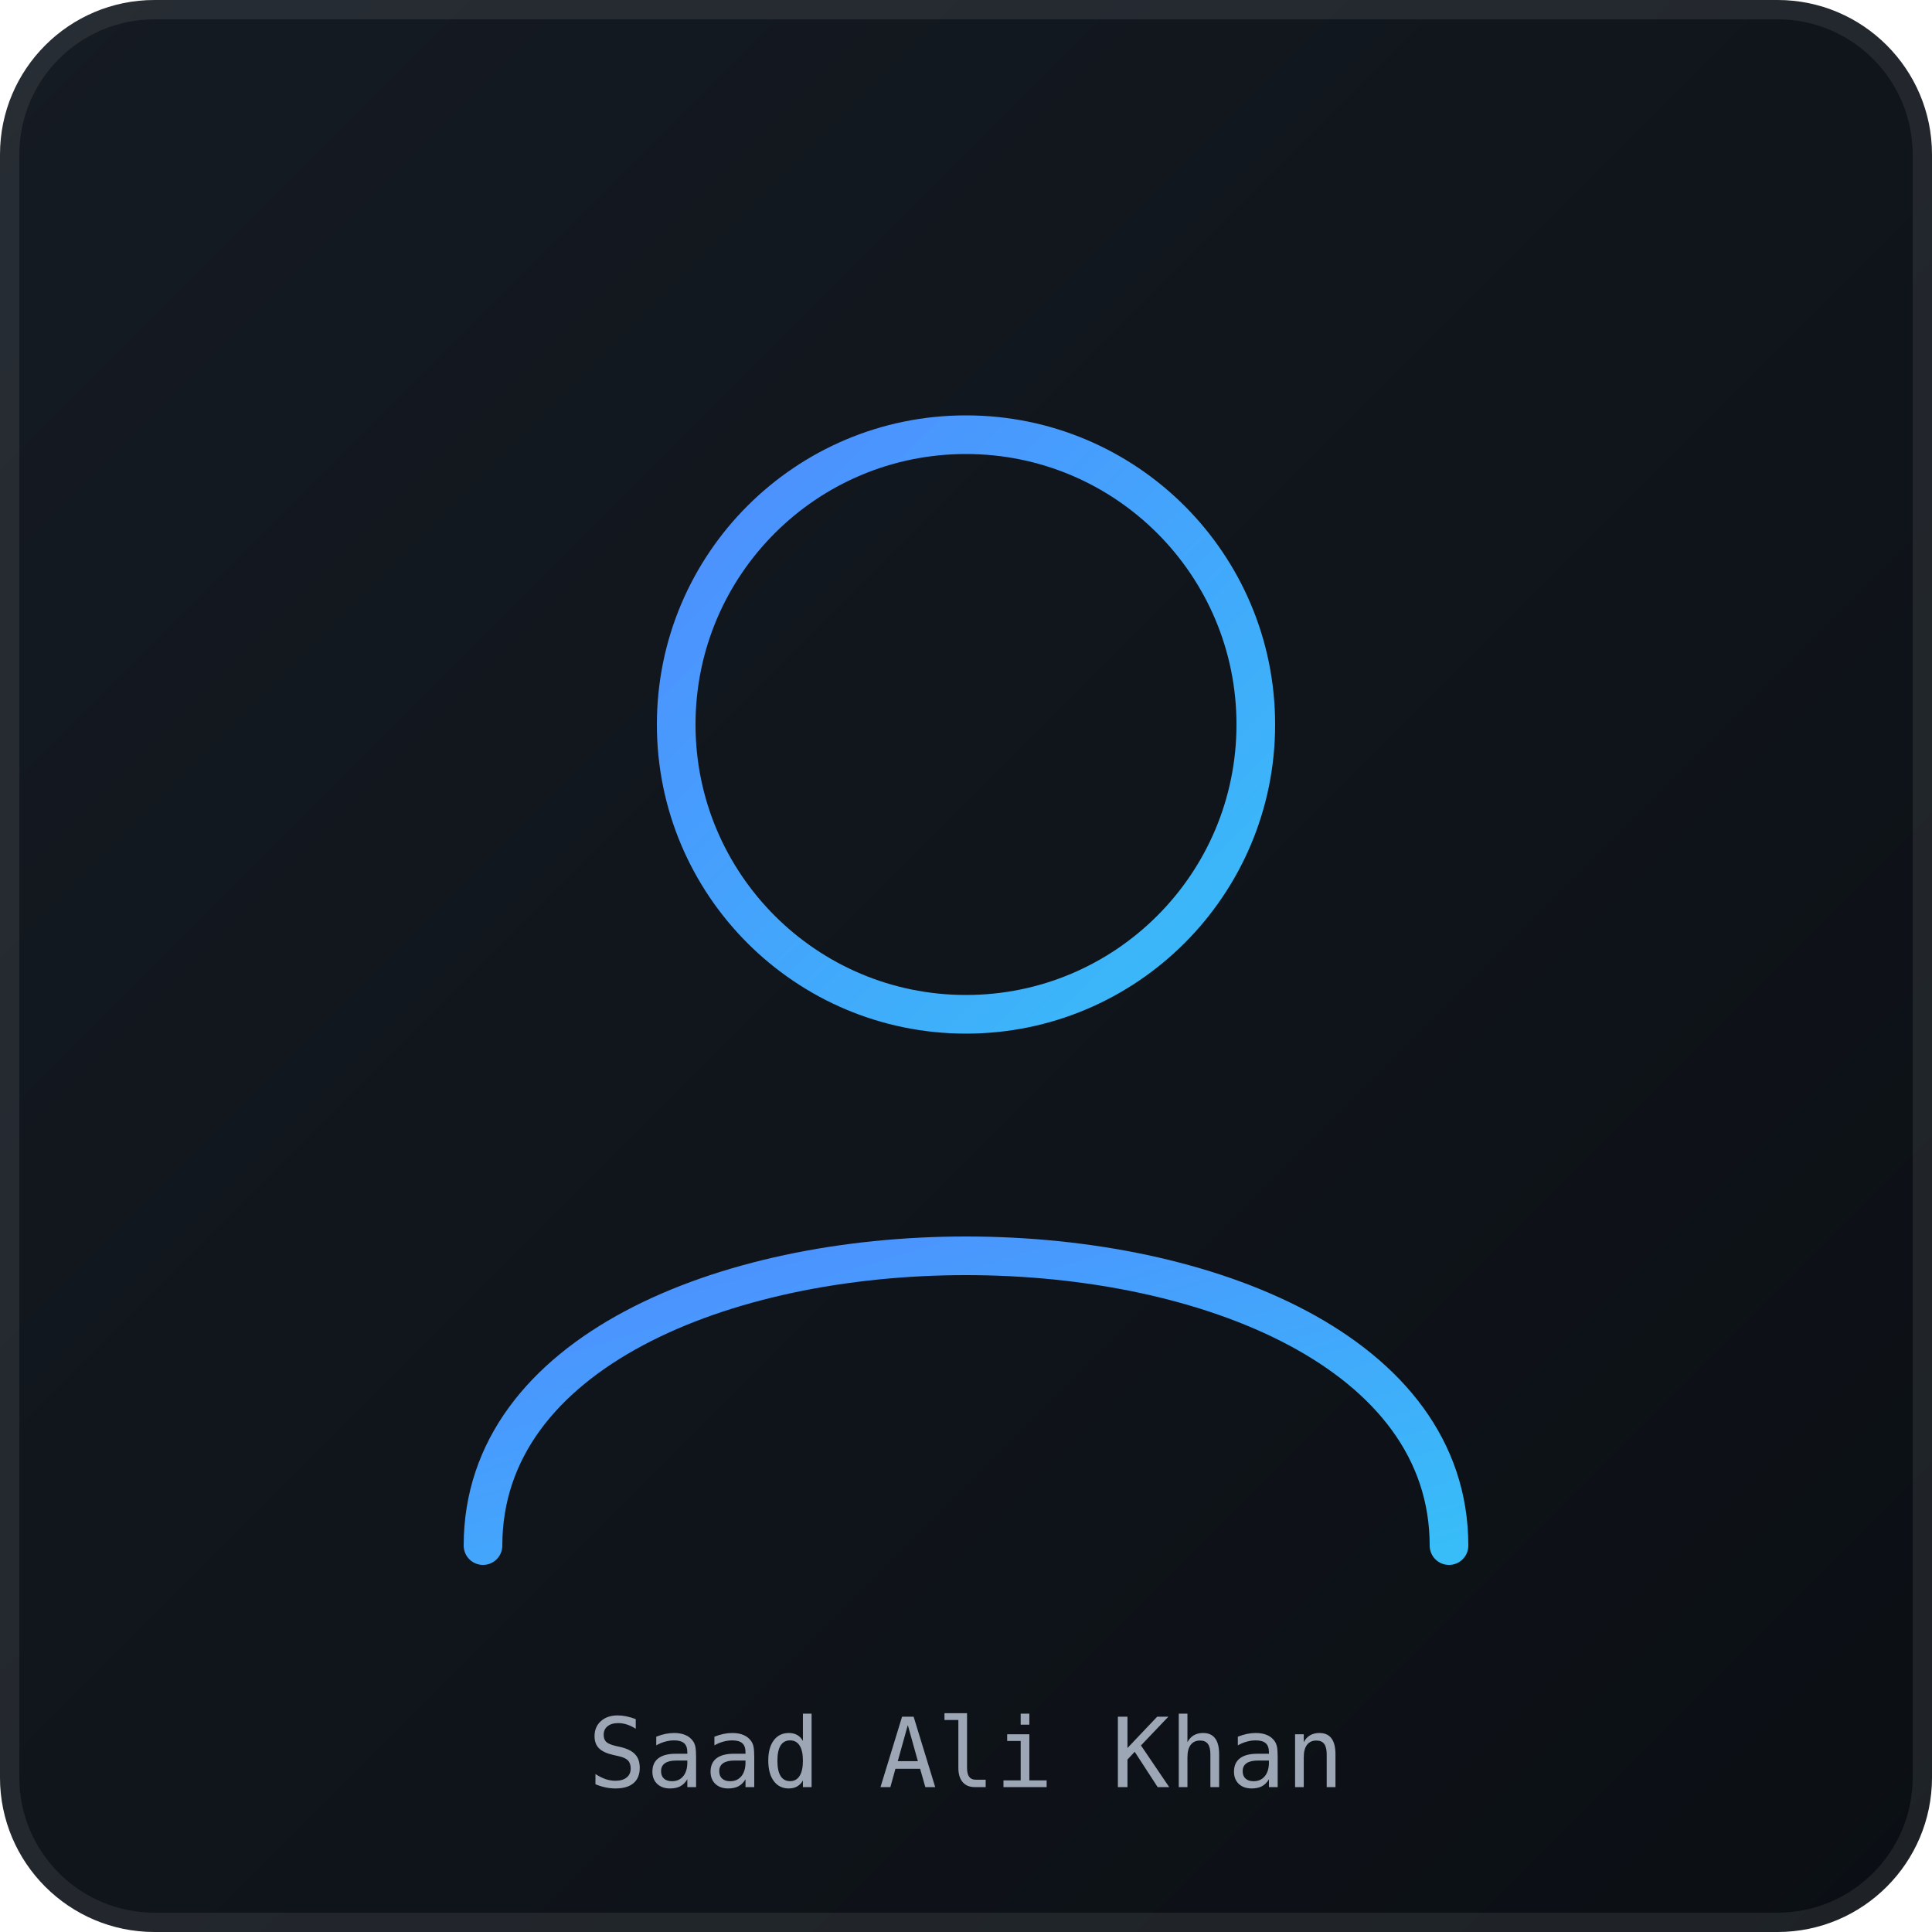
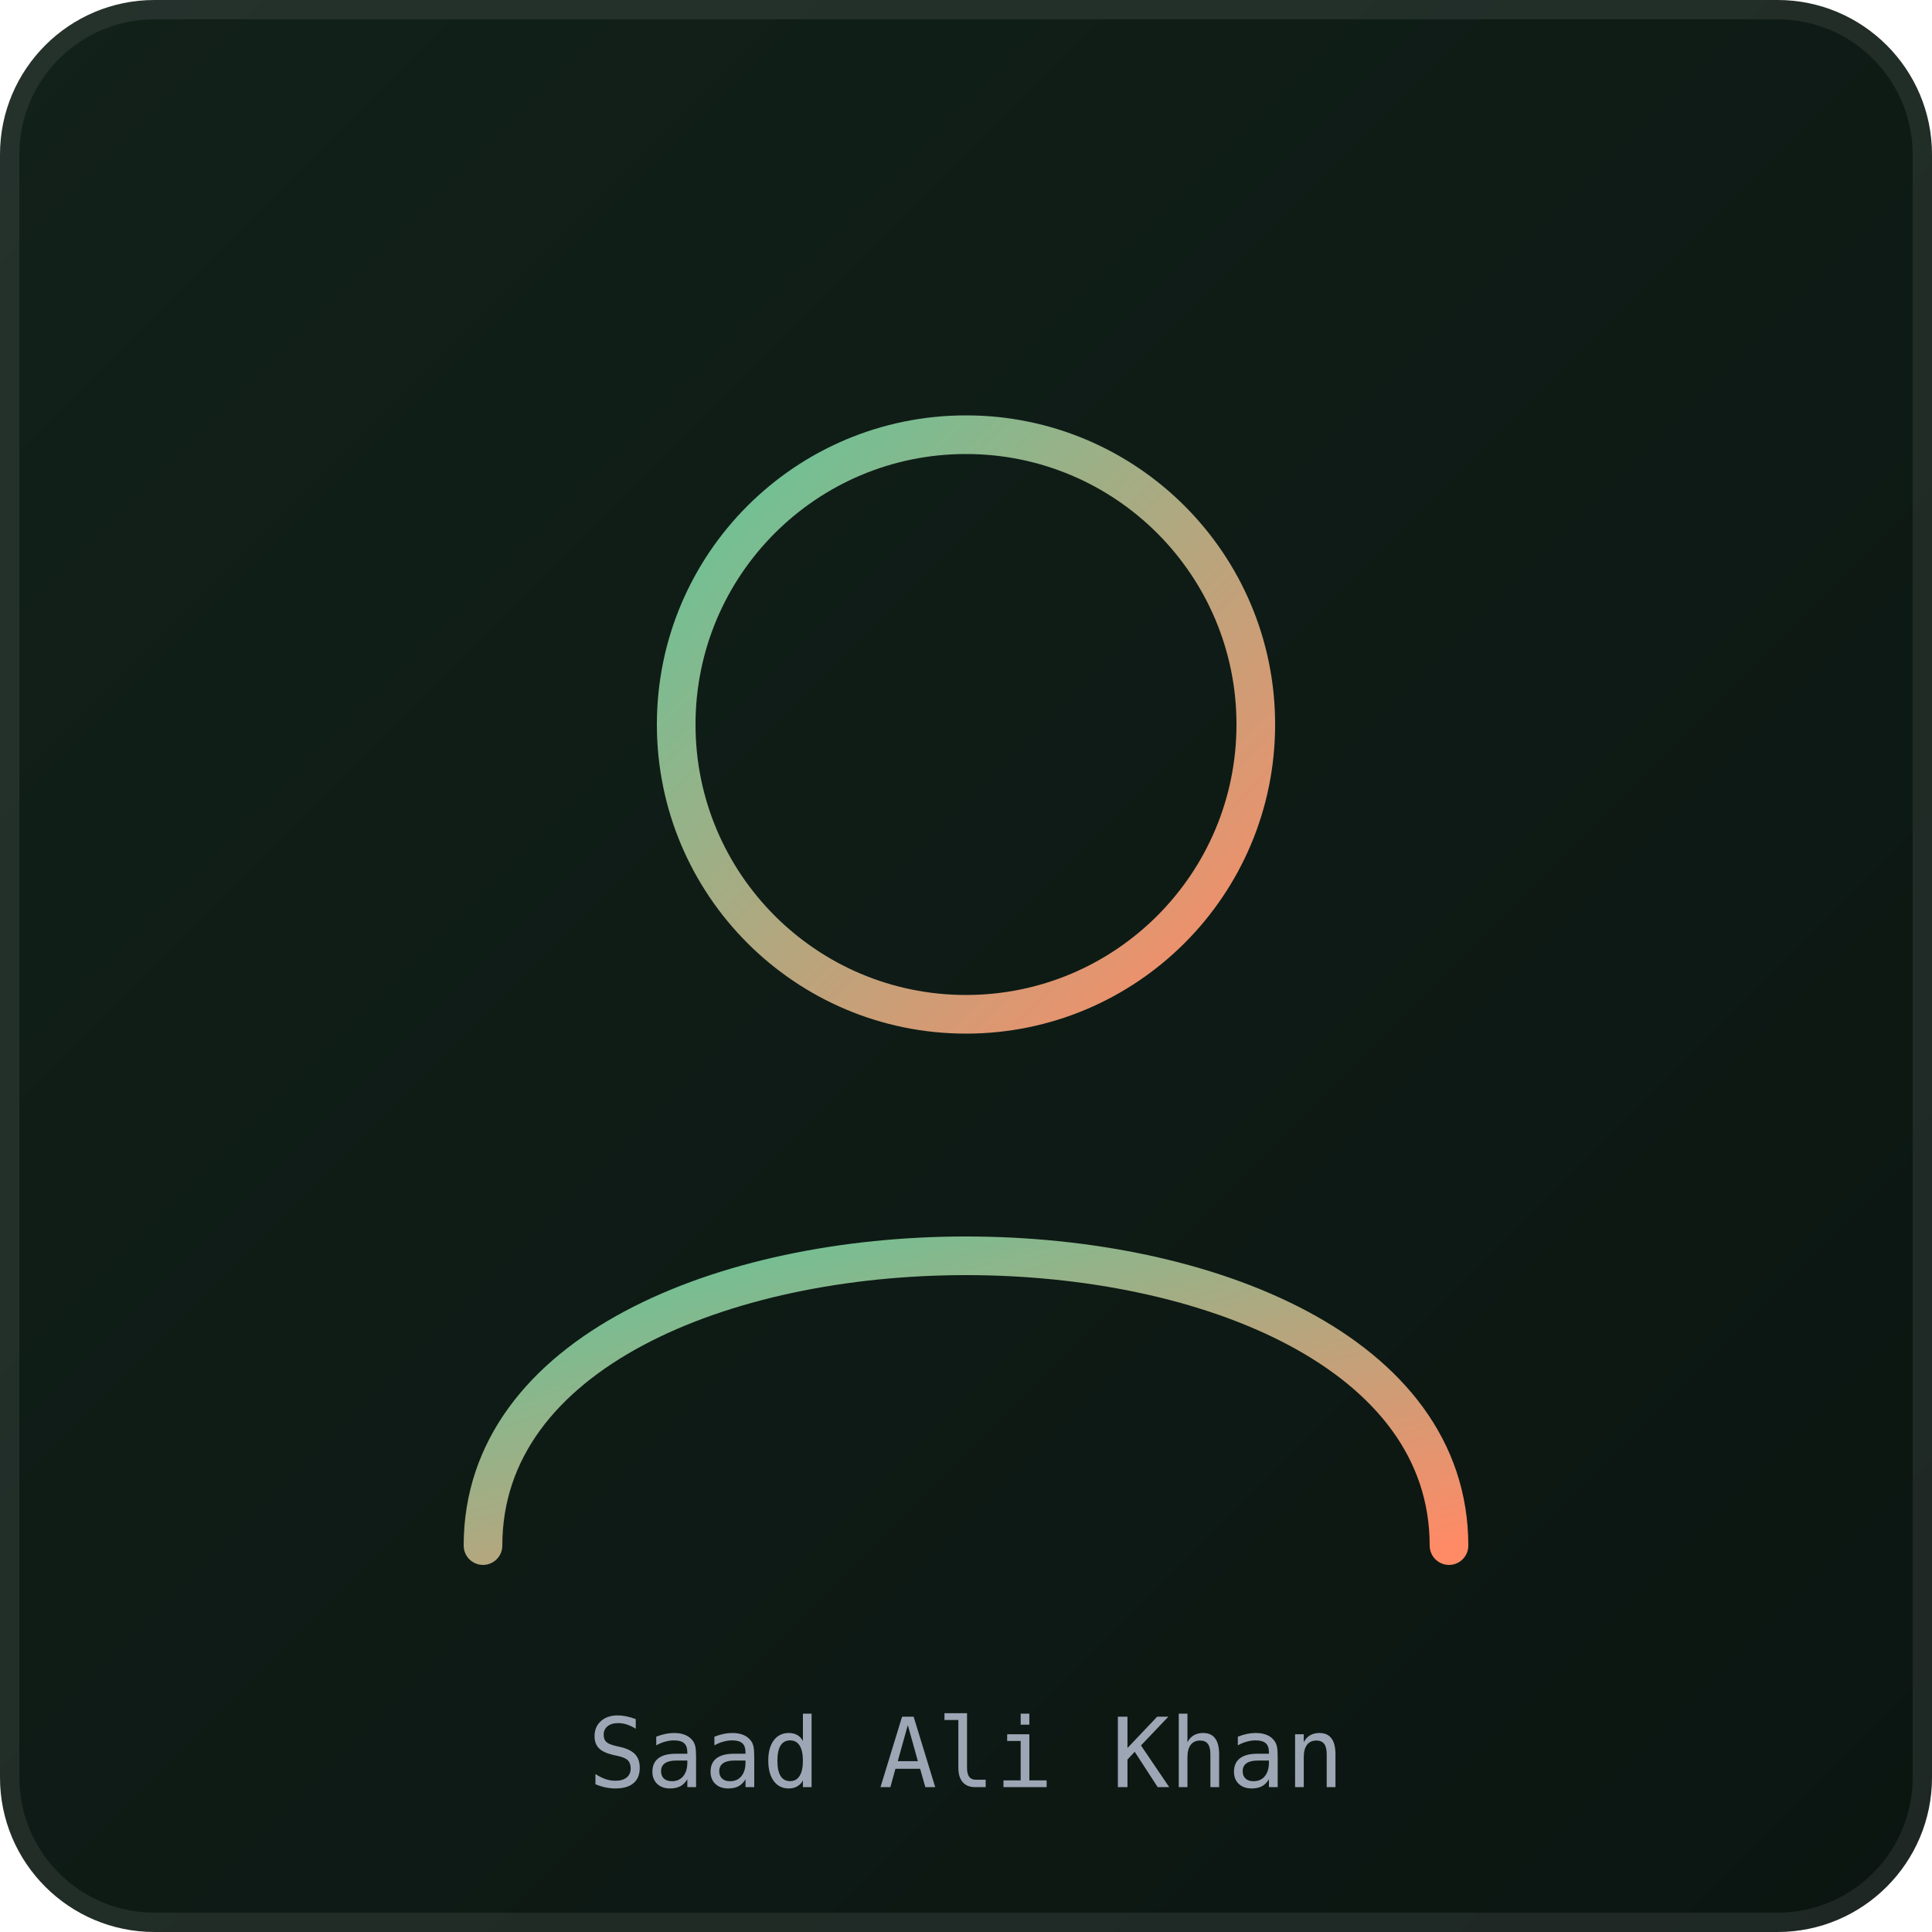
<svg xmlns="http://www.w3.org/2000/svg" viewBox="0 0 400 400" width="400" height="400">
  <defs>
    <linearGradient id="bg-grad" x1="0%" y1="0%" x2="100%" y2="100%">
-       <stop offset="0%" stop-color="#151B23" />
-       <stop offset="100%" stop-color="#0B0F14" />
+       <stop offset="0%" stop-color="#12211a" />
+       <stop offset="100%" stop-color="#0b1511" />
    </linearGradient>
    <linearGradient id="accent-grad" x1="0%" y1="0%" x2="100%" y2="100%">
-       <stop offset="0%" stop-color="#4F8CFF" />
-       <stop offset="100%" stop-color="#38BDF8" />
+       <stop offset="0%" stop-color="#5fc79a" />
+       <stop offset="100%" stop-color="#ff8a66" />
    </linearGradient>
  </defs>
  <rect width="400" height="400" rx="32" fill="url(#bg-grad)" />
  <rect x="2" y="2" width="396" height="396" rx="30" fill="none" stroke="rgba(255,255,255,0.08)" stroke-width="4" />
  <circle cx="200" cy="150" r="60" fill="none" stroke="url(#accent-grad)" stroke-width="8" />
  <path d="M 100 320 C 100 240, 300 240, 300 320" fill="none" stroke="url(#accent-grad)" stroke-width="8" stroke-linecap="round" />
  <text x="200" y="370" font-family="monospace" font-size="20" fill="#9CA6B5" text-anchor="middle">Saad Ali Khan</text>
</svg>
